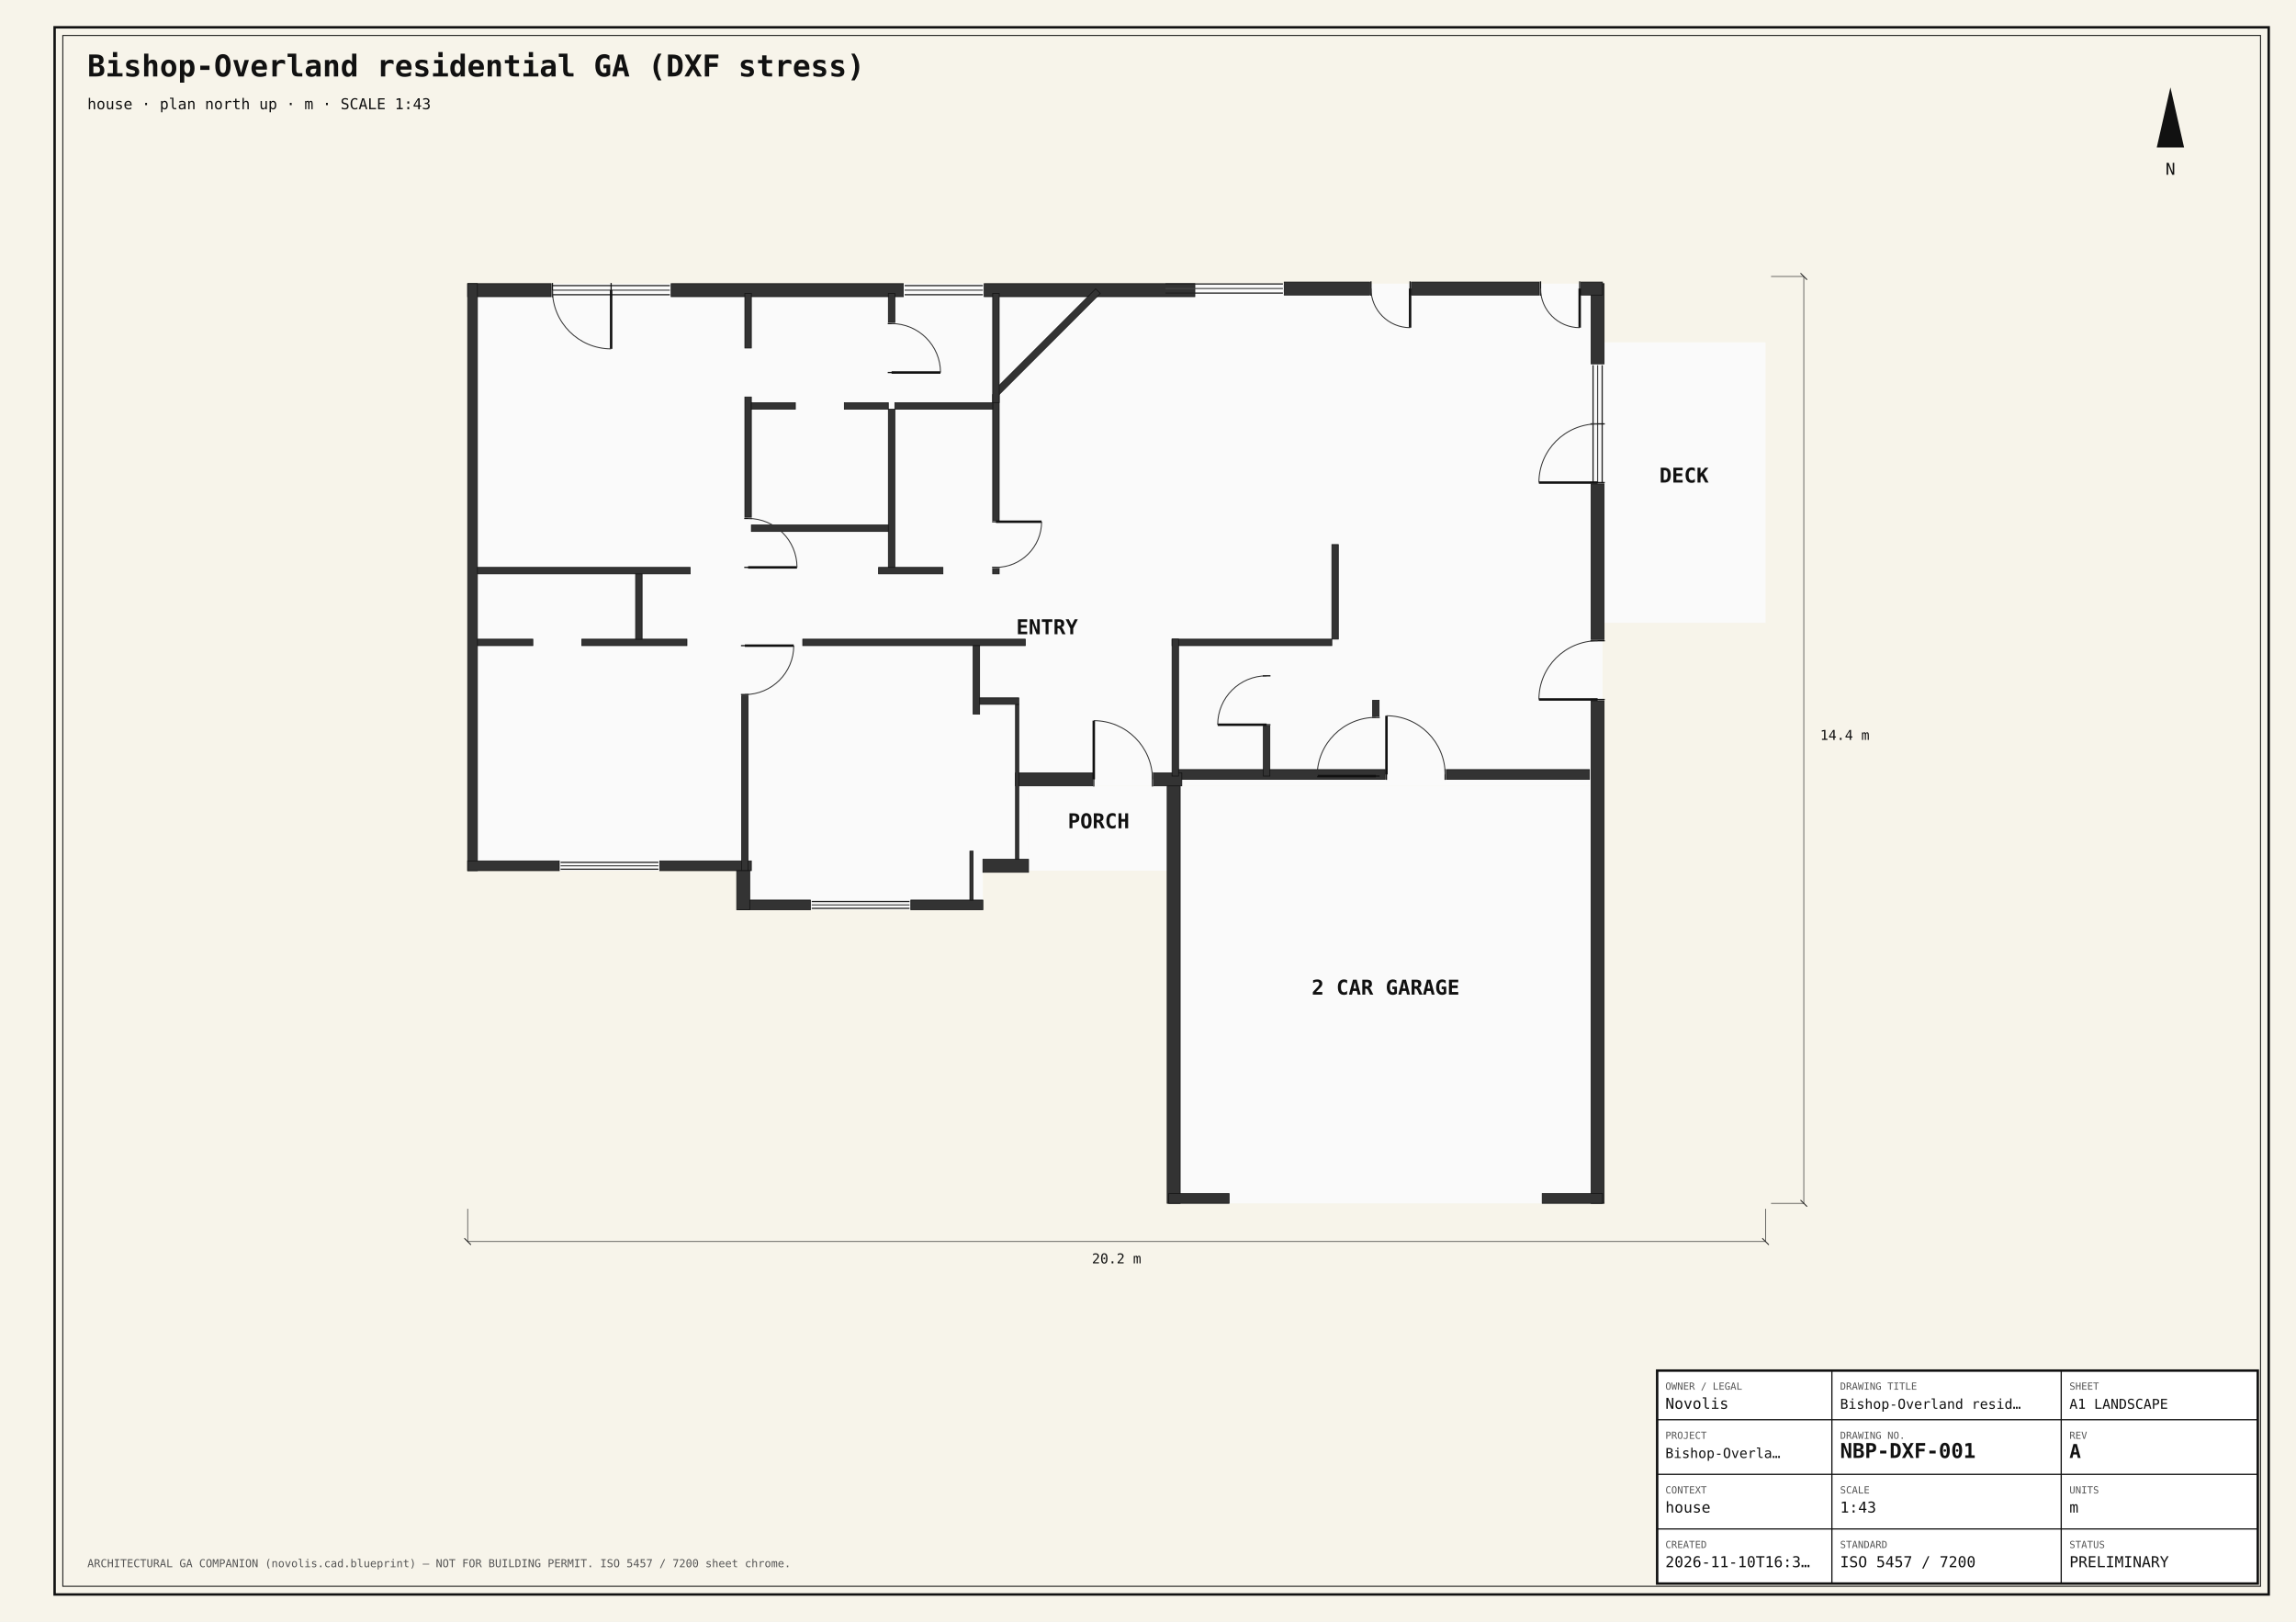
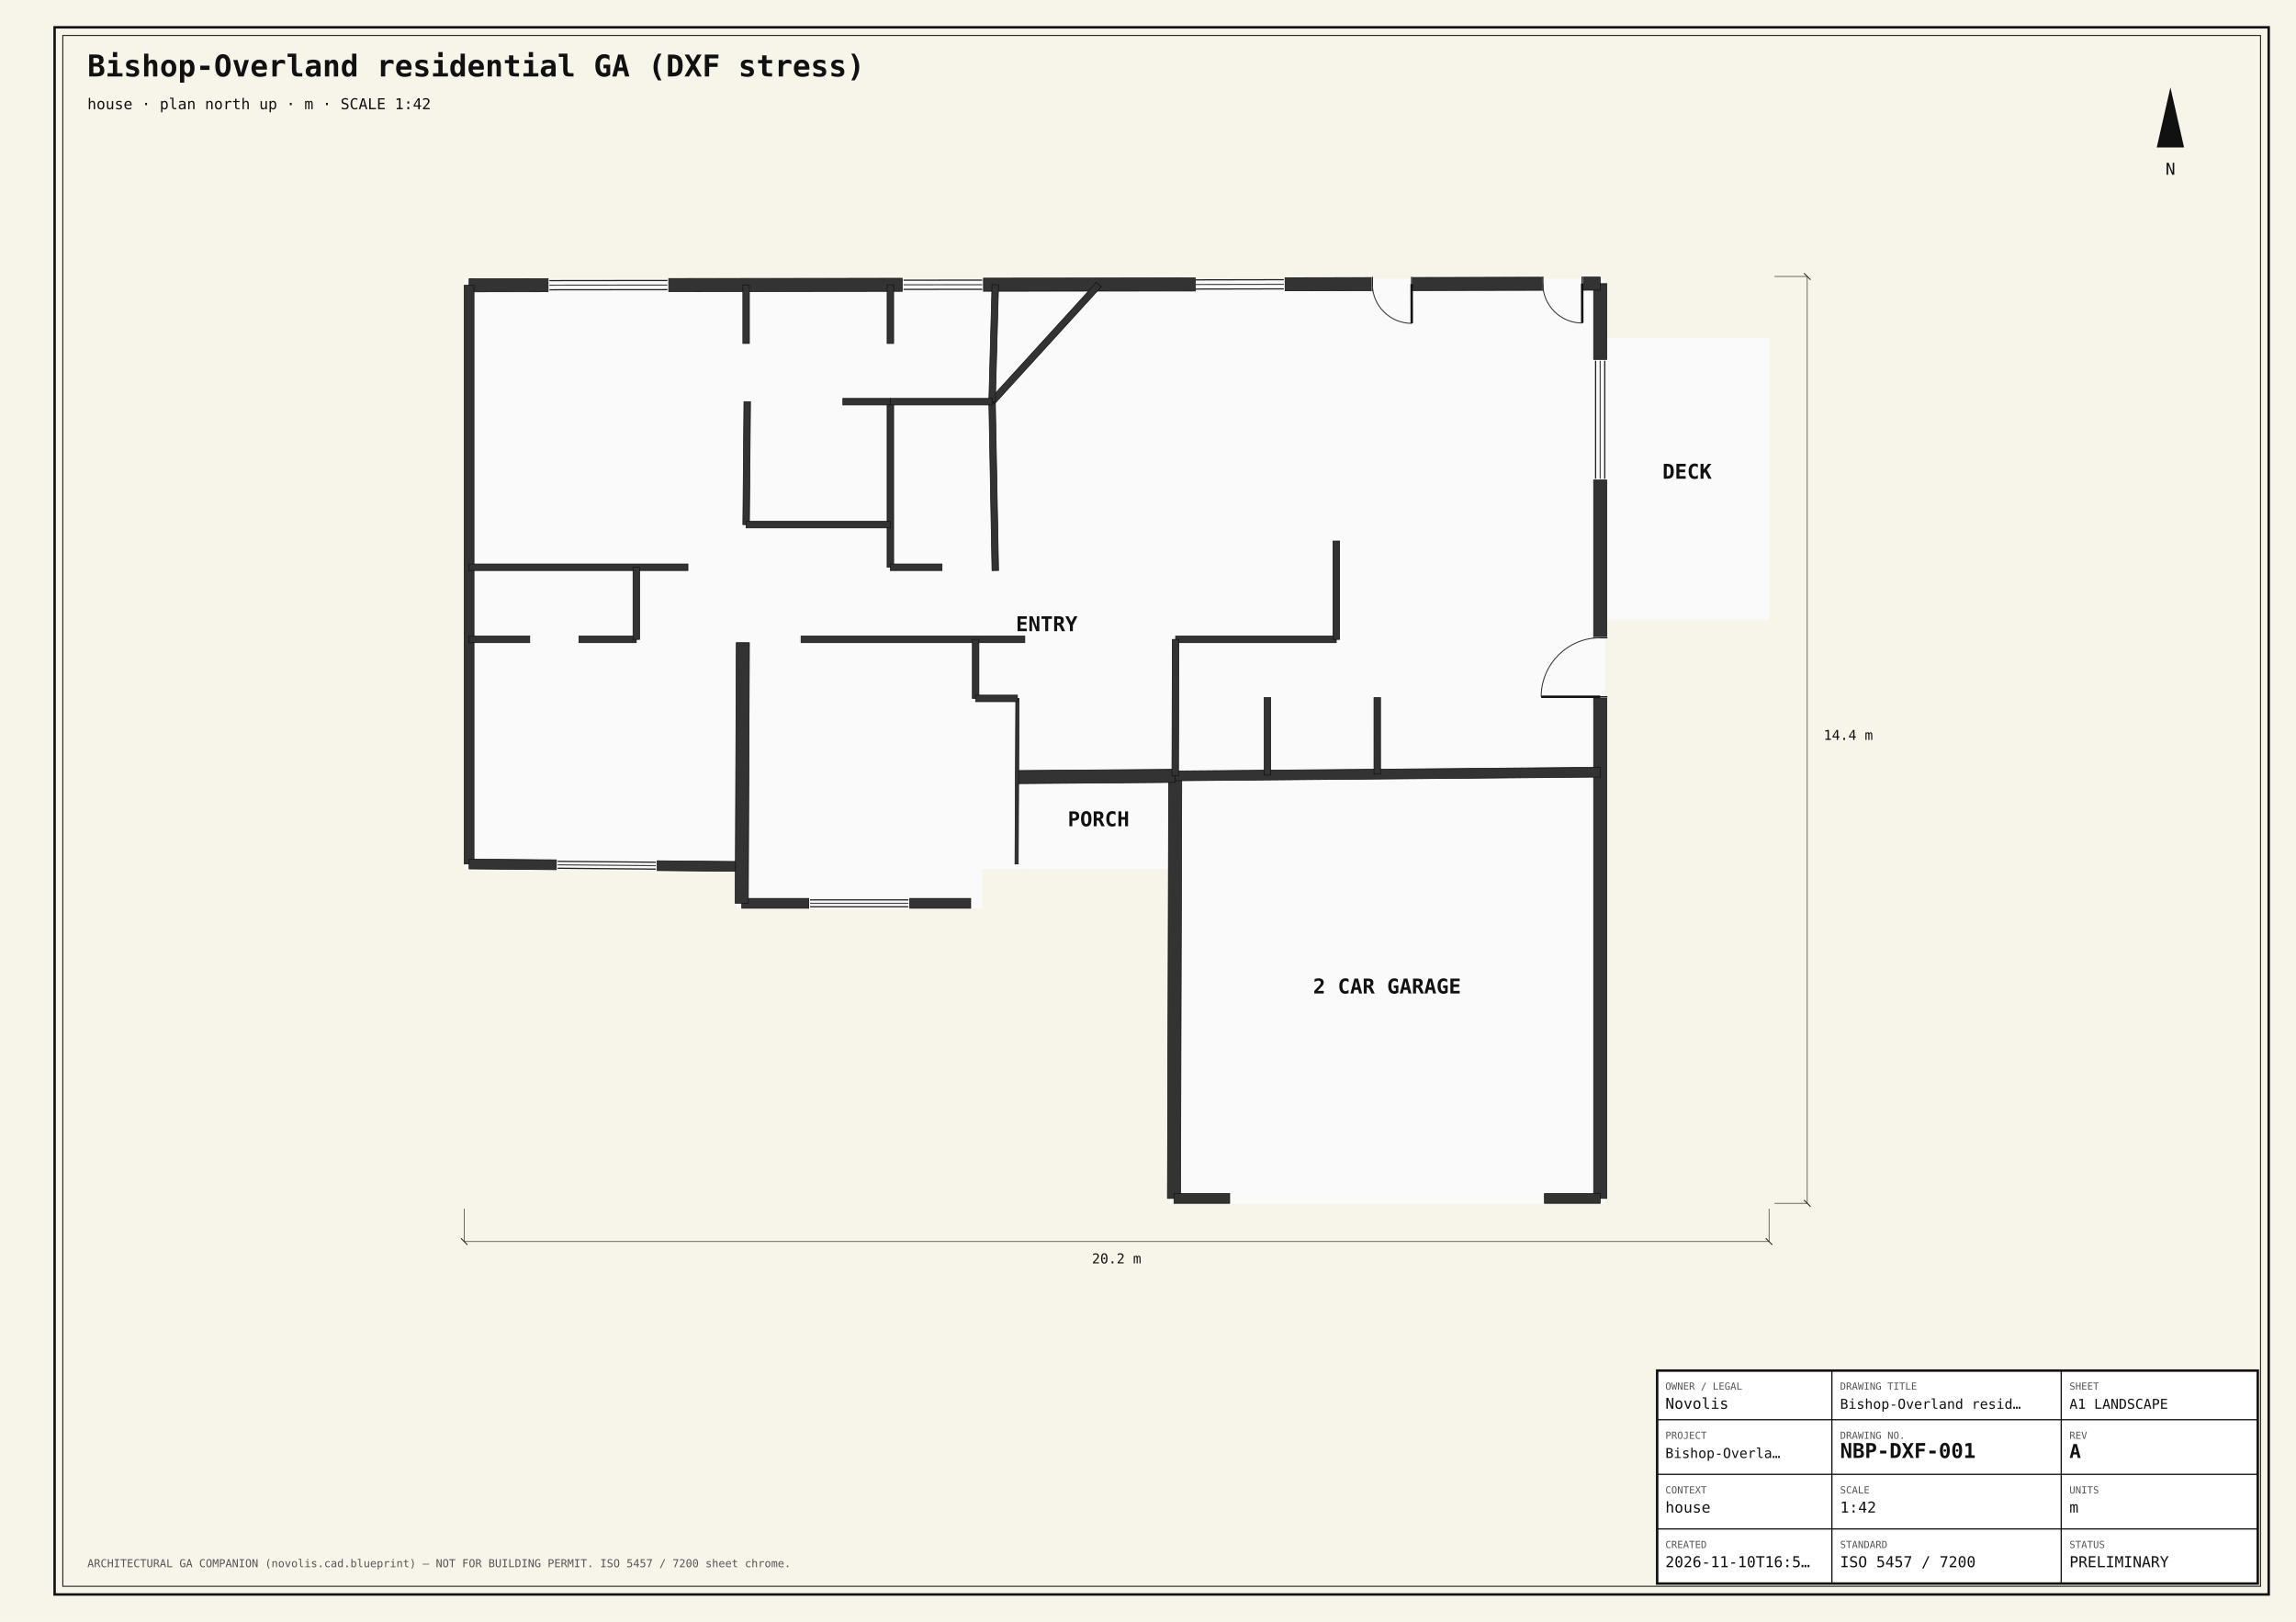
<svg xmlns="http://www.w3.org/2000/svg" id="nbp-sheet" width="841" height="594" viewBox="0 0 841 594" role="img" aria-label="Bishop-Overland residential GA (DXF stress)" data-nbp-format="novolis.cad.blueprint">
  <g data-nbp-layer="chrome.frame" data-nbp-path="chrome/frame" data-nbp-kind="chrome" data-nbp-plot="true">
    <rect x="0" y="0" width="841" height="594" fill="#f7f4ea" stroke="none" />
    <rect x="20" y="10" width="811" height="574" fill="none" stroke="#111" stroke-width="0.9" />
    <rect x="23" y="13" width="805" height="568" fill="none" stroke="#111" stroke-width="0.35" />
    <text x="32" y="28" fill="#111" font-family="IBM Plex Mono,Consolas,monospace" font-size="11" style="font-weight:600">Bishop-Overland residential GA (DXF stress)</text>
-     <text x="32" y="40" fill="#111" font-family="IBM Plex Mono,Consolas,monospace" font-size="5.5">house · plan north up · m · SCALE 1:43</text>
+     <text x="32" y="40" fill="#111" font-family="IBM Plex Mono,Consolas,monospace" font-size="5.5">house · plan north up · m · SCALE 1:42</text>
    <g transform="translate(795 46)">
      <polygon points="0,-14 5,8 -5,8" fill="#111" stroke="none" />
      <text x="0" y="18" fill="#111" font-family="IBM Plex Mono,Consolas,monospace" font-size="6" text-anchor="middle">N</text>
    </g>
    <text x="32" y="574" fill="#555" font-family="IBM Plex Mono,Consolas,monospace" font-size="4">ARCHITECTURAL GA COMPANION (novolis.cad.blueprint) — NOT FOR BUILDING PERMIT. ISO 5457 / 7200 sheet chrome.</text>
    <g class="titleblock" data-nbp-iso="7200">
      <rect x="607" y="502" width="220" height="78" fill="#fff" stroke="#111" stroke-width="0.9" />
      <line x1="671" y1="502" x2="671" y2="580" stroke="#111" stroke-width="0.45" />
      <line x1="755" y1="502" x2="755" y2="580" stroke="#111" stroke-width="0.45" />
      <line x1="607" y1="520" x2="827" y2="520" stroke="#111" stroke-width="0.45" />
      <line x1="607" y1="540" x2="827" y2="540" stroke="#111" stroke-width="0.45" />
      <line x1="607" y1="560" x2="827" y2="560" stroke="#111" stroke-width="0.45" />
      <text x="610" y="509" fill="#555" font-family="IBM Plex Mono,Consolas,monospace" font-size="3.6">OWNER / LEGAL</text>
      <text x="610" y="516" fill="#111" font-family="IBM Plex Mono,Consolas,monospace" font-size="5.5">Novolis</text>
      <text x="674" y="509" fill="#555" font-family="IBM Plex Mono,Consolas,monospace" font-size="3.6">DRAWING TITLE</text>
      <text x="674" y="516" fill="#111" font-family="IBM Plex Mono,Consolas,monospace" font-size="5">Bishop-Overland resid…</text>
      <text x="758" y="509" fill="#555" font-family="IBM Plex Mono,Consolas,monospace" font-size="3.6">SHEET</text>
      <text x="758" y="516" fill="#111" font-family="IBM Plex Mono,Consolas,monospace" font-size="5">A1 LANDSCAPE</text>
      <text x="610" y="527" fill="#555" font-family="IBM Plex Mono,Consolas,monospace" font-size="3.6">PROJECT</text>
      <text x="610" y="534" fill="#111" font-family="IBM Plex Mono,Consolas,monospace" font-size="5">Bishop-Overla…</text>
      <text x="674" y="527" fill="#555" font-family="IBM Plex Mono,Consolas,monospace" font-size="3.6">DRAWING NO.</text>
      <text x="674" y="534" fill="#111" font-family="IBM Plex Mono,Consolas,monospace" font-size="7.5" style="font-weight:600">NBP-DXF-001</text>
      <text x="758" y="527" fill="#555" font-family="IBM Plex Mono,Consolas,monospace" font-size="3.6">REV</text>
      <text x="758" y="534" fill="#111" font-family="IBM Plex Mono,Consolas,monospace" font-size="7" style="font-weight:600">A</text>
      <text x="610" y="547" fill="#555" font-family="IBM Plex Mono,Consolas,monospace" font-size="3.6">CONTEXT</text>
      <text x="610" y="554" fill="#111" font-family="IBM Plex Mono,Consolas,monospace" font-size="5.5">house</text>
      <text x="674" y="547" fill="#555" font-family="IBM Plex Mono,Consolas,monospace" font-size="3.6">SCALE</text>
-       <text x="674" y="554" fill="#111" font-family="IBM Plex Mono,Consolas,monospace" font-size="5.5">1:43</text>
+       <text x="674" y="554" fill="#111" font-family="IBM Plex Mono,Consolas,monospace" font-size="5.5">1:42</text>
      <text x="758" y="547" fill="#555" font-family="IBM Plex Mono,Consolas,monospace" font-size="3.6">UNITS</text>
      <text x="758" y="554" fill="#111" font-family="IBM Plex Mono,Consolas,monospace" font-size="5.5">m</text>
      <text x="610" y="567" fill="#555" font-family="IBM Plex Mono,Consolas,monospace" font-size="3.6">CREATED</text>
-       <text x="610" y="574" fill="#111" font-family="IBM Plex Mono,Consolas,monospace" font-size="5.5">2026-11-10T16:3…</text>
+       <text x="610" y="574" fill="#111" font-family="IBM Plex Mono,Consolas,monospace" font-size="5.5">2026-11-10T16:5…</text>
      <text x="674" y="567" fill="#555" font-family="IBM Plex Mono,Consolas,monospace" font-size="3.6">STANDARD</text>
      <text x="674" y="574" fill="#111" font-family="IBM Plex Mono,Consolas,monospace" font-size="5.5">ISO 5457 / 7200</text>
      <text x="758" y="567" fill="#555" font-family="IBM Plex Mono,Consolas,monospace" font-size="3.6">STATUS</text>
      <text x="758" y="574" fill="#111" font-family="IBM Plex Mono,Consolas,monospace" font-size="5.5">PRELIMINARY</text>
    </g>
  </g>
  <g data-nbp-view="level-0" data-nbp-view-kind="plan">
    <g data-nbp-layer="exterior.shell" data-nbp-path="exterior/shell" data-nbp-kind="outline" data-nbp-plot="true" />
    <g data-nbp-layer="interior.spaces" data-nbp-path="interior/spaces" data-nbp-kind="space" data-nbp-plot="true">
-       <path d="M 586.982 287.843 L 586.982 103.888 L 442.446 103.888 L 442.446 103.888 L 411.389 103.888 L 411.389 103.888 L 171.292 103.888 L 171.292 318.9 L 270.437 318.9 L 270.437 333.234 L 360.025 333.234 L 360.025 318.9 L 376.748 318.9 L 376.748 287.843 L 428.112 287.843 L 469.776 287.843 Z" fill="#fafafa" stroke="none" />
-       <text x="383.533" y="232.298" fill="#111" font-family="IBM Plex Mono,Consolas,monospace" font-size="7.5" text-anchor="middle" style="font-weight:600">ENTRY</text>
-       <path d="M 428.112 287.843 L 376.748 287.843 L 376.748 318.9 L 428.112 318.9 Z" fill="#fafafa" stroke="none" />
-       <text x="402.43" y="303.371" fill="#111" font-family="IBM Plex Mono,Consolas,monospace" font-size="7.5" text-anchor="middle" style="font-weight:600">PORCH</text>
-       <path d="M 586.982 287.843 L 428.112 287.843 L 428.112 440.74 L 586.982 440.74 Z" fill="#fafafa" stroke="none" />
-       <text x="507.547" y="364.291" fill="#111" font-family="IBM Plex Mono,Consolas,monospace" font-size="7.5" text-anchor="middle" style="font-weight:600">2 CAR GARAGE</text>
-       <path d="M 646.708 125.389 L 586.982 125.389 L 586.982 228.117 L 646.708 228.117 Z" fill="#fafafa" stroke="none" />
-       <text x="616.845" y="176.753" fill="#111" font-family="IBM Plex Mono,Consolas,monospace" font-size="7.5" text-anchor="middle" style="font-weight:600">DECK</text>
+       <path d="M 587.934 287.025 L 587.934 102.087 L 442.625 102.087 L 442.625 102.087 L 411.402 102.087 L 411.402 102.087 L 170.022 102.087 L 170.022 318.249 L 269.696 318.249 L 269.696 332.659 L 359.763 332.659 L 359.763 318.249 L 376.576 318.249 L 376.576 287.025 L 428.214 287.025 L 470.101 287.025 Z" fill="#fafafa" stroke="none" />
+       <text x="383.397" y="231.184" fill="#111" font-family="IBM Plex Mono,Consolas,monospace" font-size="7.5" text-anchor="middle" style="font-weight:600">ENTRY</text>
+       <path d="M 428.214 287.025 L 376.576 287.025 L 376.576 318.249 L 428.214 318.249 Z" fill="#fafafa" stroke="none" />
+       <text x="402.395" y="302.637" fill="#111" font-family="IBM Plex Mono,Consolas,monospace" font-size="7.5" text-anchor="middle" style="font-weight:600">PORCH</text>
+       <path d="M 587.934 287.025 L 428.214 287.025 L 428.214 440.74 L 587.934 440.74 Z" fill="#fafafa" stroke="none" />
+       <text x="508.074" y="363.883" fill="#111" font-family="IBM Plex Mono,Consolas,monospace" font-size="7.5" text-anchor="middle" style="font-weight:600">2 CAR GARAGE</text>
+       <path d="M 647.978 123.703 L 587.934 123.703 L 587.934 226.98 L 647.978 226.98 Z" fill="#fafafa" stroke="none" />
+       <text x="617.956" y="175.342" fill="#111" font-family="IBM Plex Mono,Consolas,monospace" font-size="7.5" text-anchor="middle" style="font-weight:600">DECK</text>
    </g>
    <g data-nbp-layer="structure.walls" data-nbp-path="structure/walls" data-nbp-kind="structure" data-nbp-plot="true">
-       <path d="M 437.668 108.666 L 360.495 108.666 L 360.495 103.888 L 437.668 103.888 Z" fill="#333" stroke="#111" stroke-width="0.25" />
-       <path d="M 330.886 108.666 L 245.822 108.666 L 245.822 103.888 L 330.886 103.888 Z" fill="#333" stroke="#111" stroke-width="0.25" />
-       <path d="M 201.879 108.666 L 171.292 108.666 L 171.292 103.888 L 201.879 103.888 Z" fill="#333" stroke="#111" stroke-width="0.25" />
-       <path d="M 171.292 318.9 L 171.292 103.888 L 174.876 103.888 L 174.876 318.9 Z" fill="#333" stroke="#111" stroke-width="0.25" />
-       <path d="M 582.801 440.74 L 582.801 256.658 L 587.579 256.658 L 587.579 440.74 Z" fill="#333" stroke="#111" stroke-width="0.25" />
-       <path d="M 582.801 234.217 L 582.801 177.223 L 587.579 177.223 L 587.579 234.217 Z" fill="#333" stroke="#111" stroke-width="0.25" />
-       <path d="M 582.801 133.28 L 582.801 103.888 L 587.579 103.888 L 587.579 133.28 Z" fill="#333" stroke="#111" stroke-width="0.25" />
-       <path d="M 427.515 440.74 L 427.515 287.843 L 432.293 287.843 L 432.293 440.74 Z" fill="#333" stroke="#111" stroke-width="0.25" />
-       <path d="M 431.696 281.87 L 507.376 281.87 L 507.376 285.454 L 431.696 285.454 Z" fill="#333" stroke="#111" stroke-width="0.25" />
-       <path d="M 529.817 281.87 L 582.204 281.87 L 582.204 285.454 L 529.817 285.454 Z" fill="#333" stroke="#111" stroke-width="0.25" />
-       <path d="M 586.982 108.069 L 579.091 108.069 L 579.091 103.291 L 586.982 103.291 Z" fill="#333" stroke="#111" stroke-width="0.25" />
-       <path d="M 563.816 108.069 L 516.976 108.069 L 516.976 103.291 L 563.816 103.291 Z" fill="#333" stroke="#111" stroke-width="0.25" />
-       <path d="M 501.702 108.069 L 470.39 108.069 L 470.39 103.291 L 501.702 103.291 Z" fill="#333" stroke="#111" stroke-width="0.25" />
-       <path d="M 171.292 315.316 L 204.866 315.316 L 204.866 318.9 L 171.292 318.9 Z" fill="#333" stroke="#111" stroke-width="0.25" />
-       <path d="M 241.642 315.316 L 275.215 315.316 L 275.215 318.9 L 241.642 318.9 Z" fill="#333" stroke="#111" stroke-width="0.25" />
-       <path d="M 270.437 329.65 L 296.843 329.65 L 296.843 333.234 L 270.437 333.234 Z" fill="#333" stroke="#111" stroke-width="0.25" />
-       <path d="M 333.619 329.65 L 360.025 329.65 L 360.025 333.234 L 333.619 333.234 Z" fill="#333" stroke="#111" stroke-width="0.25" />
-       <path d="M 274.02 254.867 L 274.02 318.9 L 271.631 318.9 L 271.631 254.867 Z" fill="#333" stroke="#111" stroke-width="0.25" />
-       <path d="M 294.028 234.09 L 375.554 234.09 L 375.554 236.479 L 294.028 236.479 Z" fill="#333" stroke="#111" stroke-width="0.25" />
-       <path d="M 174.876 207.81 L 252.818 207.81 L 252.818 210.199 L 174.876 210.199 Z" fill="#333" stroke="#111" stroke-width="0.25" />
-       <path d="M 365.998 144.501 L 365.998 190.617 L 363.609 190.617 L 363.609 144.501 Z" fill="#333" stroke="#111" stroke-width="0.25" />
-       <path d="M 365.998 208.281 L 365.998 210.199 L 363.609 210.199 L 363.609 208.281 Z" fill="#333" stroke="#111" stroke-width="0.25" />
-       <path d="M 272.826 189.422 L 272.826 145.397 L 275.215 145.397 L 275.215 189.422 Z" fill="#333" stroke="#111" stroke-width="0.25" />
-       <path d="M 371.97 283.065 L 400.168 283.065 L 400.168 287.843 L 371.97 287.843 Z" fill="#333" stroke="#111" stroke-width="0.25" />
-       <path d="M 422.61 283.065 L 432.89 283.065 L 432.89 287.843 L 422.61 287.843 Z" fill="#333" stroke="#111" stroke-width="0.25" />
-       <path d="M 429.307 234.09 L 487.838 234.09 L 487.838 236.479 L 429.307 236.479 Z" fill="#333" stroke="#111" stroke-width="0.25" />
-       <path d="M 327.773 149.877 L 327.773 207.81 L 325.384 207.81 L 325.384 149.877 Z" fill="#333" stroke="#111" stroke-width="0.25" />
-       <path d="M 371.97 315.316 L 371.97 257.98 L 373.165 257.98 L 373.165 315.316 Z" fill="#333" stroke="#111" stroke-width="0.25" />
-       <path d="M 403.027 107.471 L 365.998 144.501 L 364.308 142.812 L 401.338 105.782 Z" fill="#333" stroke="#111" stroke-width="0.25" />
-       <path d="M 325.384 194.671 L 275.215 194.671 L 275.215 192.282 L 325.384 192.282 Z" fill="#333" stroke="#111" stroke-width="0.25" />
-       <path d="M 429.307 284.259 L 429.307 234.09 L 431.696 234.09 L 431.696 284.259 Z" fill="#333" stroke="#111" stroke-width="0.25" />
-       <path d="M 363.609 147.488 L 363.609 107.471 L 365.998 107.471 L 365.998 147.488 Z" fill="#333" stroke="#111" stroke-width="0.25" />
-       <path d="M 251.623 236.479 L 213.1 236.479 L 213.1 234.09 L 251.623 234.09 Z" fill="#333" stroke="#111" stroke-width="0.25" />
-       <path d="M 363.609 149.877 L 327.773 149.877 L 327.773 147.488 L 363.609 147.488 Z" fill="#333" stroke="#111" stroke-width="0.25" />
-       <path d="M 487.838 234.09 L 487.838 199.449 L 490.227 199.449 L 490.227 234.09 Z" fill="#333" stroke="#111" stroke-width="0.25" />
-       <path d="M 502.769 262.288 L 502.769 256.487 L 505.158 256.487 L 505.158 262.288 Z" fill="#333" stroke="#111" stroke-width="0.25" />
-       <path d="M 462.753 284.259 L 462.753 265.916 L 465.142 265.916 L 465.142 284.259 Z" fill="#333" stroke="#111" stroke-width="0.25" />
-       <path d="M 356.442 261.563 L 356.442 236.479 L 358.831 236.479 L 358.831 261.563 Z" fill="#333" stroke="#111" stroke-width="0.25" />
-       <path d="M 232.81 234.09 L 232.81 210.199 L 235.199 210.199 L 235.199 234.09 Z" fill="#333" stroke="#111" stroke-width="0.25" />
-       <path d="M 345.392 210.199 L 321.801 210.199 L 321.801 207.81 L 345.392 207.81 Z" fill="#333" stroke="#111" stroke-width="0.25" />
-       <path d="M 586.982 440.74 L 564.884 440.74 L 564.884 437.156 L 586.982 437.156 Z" fill="#333" stroke="#111" stroke-width="0.25" />
-       <path d="M 450.211 440.74 L 428.112 440.74 L 428.112 437.156 L 450.211 437.156 Z" fill="#333" stroke="#111" stroke-width="0.25" />
-       <path d="M 174.876 234.09 L 195.183 234.09 L 195.183 236.479 L 174.876 236.479 Z" fill="#333" stroke="#111" stroke-width="0.25" />
-       <path d="M 272.826 127.48 L 272.826 107.471 L 275.215 107.471 L 275.215 127.48 Z" fill="#333" stroke="#111" stroke-width="0.25" />
-       <path d="M 325.384 118.05 L 325.384 107.471 L 327.773 107.471 L 327.773 118.05 Z" fill="#333" stroke="#111" stroke-width="0.25" />
-       <path d="M 355.247 329.65 L 355.247 311.733 L 356.442 311.733 L 356.442 329.65 Z" fill="#333" stroke="#111" stroke-width="0.25" />
-       <path d="M 376.748 319.497 L 360.025 319.497 L 360.025 314.719 L 376.748 314.719 Z" fill="#333" stroke="#111" stroke-width="0.25" />
-       <path d="M 291.341 149.877 L 275.215 149.877 L 275.215 147.488 L 291.341 147.488 Z" fill="#333" stroke="#111" stroke-width="0.25" />
-       <path d="M 325.384 149.877 L 309.258 149.877 L 309.258 147.488 L 325.384 147.488 Z" fill="#333" stroke="#111" stroke-width="0.25" />
-       <path d="M 269.839 333.234 L 269.839 318.9 L 274.618 318.9 L 274.618 333.234 Z" fill="#333" stroke="#111" stroke-width="0.25" />
-       <path d="M 358.831 255.591 L 373.165 255.591 L 373.165 257.98 L 358.831 257.98 Z" fill="#333" stroke="#111" stroke-width="0.25" />
+       <path d="M 437.824 106.591 L 360.241 106.678 L 360.236 101.875 L 437.819 101.787 Z" fill="#333" stroke="#111" stroke-width="0.25" />
+       <path d="M 330.474 106.712 L 244.951 106.808 L 244.946 102.005 L 330.469 101.908 Z" fill="#333" stroke="#111" stroke-width="0.25" />
+       <path d="M 200.778 106.858 L 171.826 106.891 L 171.82 102.087 L 200.772 102.055 Z" fill="#333" stroke="#111" stroke-width="0.25" />
+       <path d="M 170.022 316.447 L 170.022 104.489 L 173.624 104.489 L 173.624 316.447 Z" fill="#333" stroke="#111" stroke-width="0.25" />
+       <path d="M 583.73 438.939 L 583.73 255.674 L 588.534 255.674 L 588.534 438.939 Z" fill="#333" stroke="#111" stroke-width="0.25" />
+       <path d="M 583.73 233.113 L 583.73 175.815 L 588.534 175.815 L 588.534 233.113 Z" fill="#333" stroke="#111" stroke-width="0.25" />
+       <path d="M 583.73 131.637 L 583.73 103.889 L 588.534 103.889 L 588.534 131.637 Z" fill="#333" stroke="#111" stroke-width="0.25" />
+       <path d="M 427.614 438.932 L 428.064 284.166 L 432.868 284.18 L 432.417 438.946 Z" fill="#333" stroke="#111" stroke-width="0.25" />
+       <path d="M 430.45 282.372 L 586.117 281.021 L 586.148 284.623 L 430.482 285.974 Z" fill="#333" stroke="#111" stroke-width="0.25" />
+       <path d="M 586.137 106.29 L 580.009 106.303 L 579.999 101.499 L 586.127 101.487 Z" fill="#333" stroke="#111" stroke-width="0.25" />
+       <path d="M 564.652 106.334 L 517.555 106.429 L 517.545 101.626 L 564.643 101.53 Z" fill="#333" stroke="#111" stroke-width="0.25" />
+       <path d="M 502.206 106.46 L 470.72 106.524 L 470.71 101.72 L 502.196 101.657 Z" fill="#333" stroke="#111" stroke-width="0.25" />
+       <path d="M 171.839 314.646 L 203.804 314.935 L 203.772 318.537 L 171.807 318.249 Z" fill="#333" stroke="#111" stroke-width="0.25" />
+       <path d="M 240.741 315.269 L 271.514 315.547 L 271.481 319.149 L 240.709 318.871 Z" fill="#333" stroke="#111" stroke-width="0.25" />
+       <path d="M 271.698 329.057 L 296.243 329.057 L 296.243 332.659 L 271.698 332.659 Z" fill="#333" stroke="#111" stroke-width="0.25" />
+       <path d="M 333.216 329.057 L 355.56 329.057 L 355.56 332.659 L 333.216 332.659 Z" fill="#333" stroke="#111" stroke-width="0.25" />
+       <path d="M 274.5 235.397 L 274.099 330.868 L 269.296 330.848 L 269.696 235.377 Z" fill="#333" stroke="#111" stroke-width="0.25" />
+       <path d="M 293.414 232.985 L 375.375 232.985 L 375.375 235.387 L 293.414 235.387 Z" fill="#333" stroke="#111" stroke-width="0.25" />
+       <path d="M 171.823 206.565 L 251.983 206.565 L 251.983 208.967 L 171.823 208.967 Z" fill="#333" stroke="#111" stroke-width="0.25" />
+       <path d="M 364.592 147.098 L 365.768 208.944 L 363.366 208.99 L 362.191 147.144 Z" fill="#333" stroke="#111" stroke-width="0.25" />
+       <path d="M 272.098 192.144 L 272.498 147.11 L 274.9 147.132 L 274.5 192.165 Z" fill="#333" stroke="#111" stroke-width="0.25" />
+       <path d="M 372.512 282.223 L 430.447 281.771 L 430.485 286.575 L 372.549 287.026 Z" fill="#333" stroke="#111" stroke-width="0.25" />
+       <path d="M 430.616 232.985 L 489.46 232.985 L 489.46 235.387 L 430.616 235.387 Z" fill="#333" stroke="#111" stroke-width="0.25" />
+       <path d="M 327.339 147.121 L 327.339 207.766 L 324.937 207.766 L 324.937 147.121 Z" fill="#333" stroke="#111" stroke-width="0.25" />
+       <path d="M 371.772 316.444 L 372.072 255.799 L 373.273 255.805 L 372.973 316.45 Z" fill="#333" stroke="#111" stroke-width="0.25" />
+       <path d="M 403.385 105.038 L 364.279 147.93 L 362.504 146.312 L 401.61 103.42 Z" fill="#333" stroke="#111" stroke-width="0.25" />
+       <path d="M 326.138 193.355 L 273.299 193.355 L 273.299 190.954 L 326.138 190.954 Z" fill="#333" stroke="#111" stroke-width="0.25" />
+       <path d="M 429.265 284.17 L 429.415 234.182 L 431.817 234.189 L 431.667 284.177 Z" fill="#333" stroke="#111" stroke-width="0.25" />
+       <path d="M 362.191 147.088 L 363.366 104.239 L 365.767 104.304 L 364.592 147.154 Z" fill="#333" stroke="#111" stroke-width="0.25" />
+       <path d="M 233.069 235.387 L 212.053 235.387 L 212.053 232.985 L 233.069 232.985 Z" fill="#333" stroke="#111" stroke-width="0.25" />
+       <path d="M 363.392 148.322 L 326.138 148.322 L 326.138 145.92 L 363.392 145.92 Z" fill="#333" stroke="#111" stroke-width="0.25" />
+       <path d="M 488.259 234.186 L 488.259 198.159 L 490.661 198.159 L 490.661 234.186 Z" fill="#333" stroke="#111" stroke-width="0.25" />
+       <path d="M 503.277 283.531 L 503.27 255.502 L 505.672 255.501 L 505.678 283.531 Z" fill="#333" stroke="#111" stroke-width="0.25" />
+       <path d="M 463.05 283.88 L 463.04 255.502 L 465.442 255.501 L 465.451 283.88 Z" fill="#333" stroke="#111" stroke-width="0.25" />
+       <path d="M 356.161 255.802 L 356.161 234.186 L 358.562 234.186 L 358.562 255.802 Z" fill="#333" stroke="#111" stroke-width="0.25" />
+       <path d="M 231.868 234.186 L 231.868 207.766 L 234.27 207.766 L 234.27 234.186 Z" fill="#333" stroke="#111" stroke-width="0.25" />
+       <path d="M 345.052 208.967 L 326.138 208.967 L 326.138 206.565 L 345.052 206.565 Z" fill="#333" stroke="#111" stroke-width="0.25" />
+       <path d="M 586.132 440.74 L 565.717 440.74 L 565.717 437.137 L 586.132 437.137 Z" fill="#333" stroke="#111" stroke-width="0.25" />
+       <path d="M 450.431 440.74 L 430.016 440.74 L 430.016 437.137 L 450.431 437.137 Z" fill="#333" stroke="#111" stroke-width="0.25" />
+       <path d="M 171.823 232.985 L 194.04 232.985 L 194.04 235.387 L 171.823 235.387 Z" fill="#333" stroke="#111" stroke-width="0.25" />
+       <path d="M 272.098 125.805 L 272.098 104.375 L 274.499 104.375 L 274.5 125.805 Z" fill="#333" stroke="#111" stroke-width="0.25" />
+       <path d="M 324.937 125.805 L 324.937 104.315 L 327.339 104.315 L 327.339 125.805 Z" fill="#333" stroke="#111" stroke-width="0.25" />
+       <path d="M 326.138 148.322 L 308.725 148.322 L 308.725 145.92 L 326.138 145.92 Z" fill="#333" stroke="#111" stroke-width="0.25" />
+       <path d="M 357.361 254.601 L 372.673 254.601 L 372.673 257.003 L 357.361 257.003 Z" fill="#333" stroke="#111" stroke-width="0.25" />
    </g>
    <g data-nbp-layer="openings.all" data-nbp-path="openings/all" data-nbp-kind="opening" data-nbp-plot="true">
-       <line x1="583.518" y1="176.753" x2="583.518" y2="133.751" stroke="#222" stroke-width="0.45" />
-       <line x1="586.863" y1="176.753" x2="586.863" y2="133.751" stroke="#222" stroke-width="0.45" />
-       <line x1="585.19" y1="176.753" x2="585.19" y2="133.751" stroke="#444" stroke-width="0.4" />
-       <line x1="245.352" y1="107.949" x2="202.35" y2="107.949" stroke="#222" stroke-width="0.45" />
-       <line x1="245.352" y1="104.605" x2="202.35" y2="104.605" stroke="#222" stroke-width="0.45" />
-       <line x1="245.352" y1="106.277" x2="202.35" y2="106.277" stroke="#444" stroke-width="0.4" />
-       <line x1="469.92" y1="107.352" x2="426.918" y2="107.352" stroke="#222" stroke-width="0.45" />
-       <line x1="469.92" y1="104.007" x2="426.918" y2="104.007" stroke="#222" stroke-width="0.45" />
-       <line x1="469.92" y1="105.68" x2="426.918" y2="105.68" stroke="#444" stroke-width="0.4" />
-       <line x1="297.313" y1="330.188" x2="333.149" y2="330.188" stroke="#222" stroke-width="0.45" />
-       <line x1="297.313" y1="332.696" x2="333.149" y2="332.696" stroke="#222" stroke-width="0.45" />
-       <line x1="297.313" y1="331.442" x2="333.149" y2="331.442" stroke="#444" stroke-width="0.4" />
-       <line x1="205.336" y1="315.854" x2="241.171" y2="315.854" stroke="#222" stroke-width="0.45" />
-       <line x1="205.336" y1="318.362" x2="241.171" y2="318.362" stroke="#222" stroke-width="0.45" />
-       <line x1="205.336" y1="317.108" x2="241.171" y2="317.108" stroke="#444" stroke-width="0.4" />
-       <line x1="360.025" y1="107.949" x2="331.357" y2="107.949" stroke="#222" stroke-width="0.45" />
-       <line x1="360.025" y1="104.605" x2="331.357" y2="104.605" stroke="#222" stroke-width="0.45" />
-       <line x1="360.025" y1="106.277" x2="331.357" y2="106.277" stroke="#444" stroke-width="0.4" />
-       <line x1="582.562" y1="256.188" x2="587.818" y2="256.188" stroke="#111" stroke-width="0.45" fill="none" />
-       <line x1="582.562" y1="234.687" x2="587.818" y2="234.687" stroke="#111" stroke-width="0.45" fill="none" />
-       <line x1="585.19" y1="256.188" x2="563.689" y2="256.188" stroke="#111" stroke-width="0.9" fill="none" />
-       <path d="M 563.689 256.188 A 21.501 21.501 0 0 1 585.19 234.687" fill="none" stroke="#333" stroke-width="0.35" />
-       <line x1="502.553" y1="284.259" x2="505.374" y2="284.259" stroke="#111" stroke-width="0.45" fill="none" />
-       <line x1="502.553" y1="262.758" x2="505.374" y2="262.758" stroke="#111" stroke-width="0.45" fill="none" />
-       <line x1="503.964" y1="284.259" x2="482.462" y2="284.259" stroke="#111" stroke-width="0.9" fill="none" />
-       <path d="M 482.462 284.259 A 21.501 21.501 0 0 1 503.964 262.758" fill="none" stroke="#333" stroke-width="0.35" />
-       <line x1="582.562" y1="176.753" x2="587.818" y2="176.753" stroke="#111" stroke-width="0.45" fill="none" />
-       <line x1="582.562" y1="155.252" x2="587.818" y2="155.252" stroke="#111" stroke-width="0.45" fill="none" />
-       <line x1="585.19" y1="176.753" x2="563.689" y2="176.753" stroke="#111" stroke-width="0.9" fill="none" />
-       <path d="M 563.689 176.753 A 21.501 21.501 0 0 1 585.19 155.252" fill="none" stroke="#333" stroke-width="0.35" />
-       <line x1="507.846" y1="281.691" x2="507.846" y2="285.633" stroke="#111" stroke-width="0.45" fill="none" />
-       <line x1="529.347" y1="281.691" x2="529.347" y2="285.633" stroke="#111" stroke-width="0.45" fill="none" />
-       <line x1="507.846" y1="283.662" x2="507.846" y2="262.161" stroke="#111" stroke-width="0.9" fill="none" />
-       <path d="M 507.846 262.161 A 21.501 21.501 0 0 1 529.347 283.662" fill="none" stroke="#333" stroke-width="0.35" />
-       <line x1="223.851" y1="108.905" x2="223.851" y2="103.649" stroke="#111" stroke-width="0.45" fill="none" />
-       <line x1="202.35" y1="108.905" x2="202.35" y2="103.649" stroke="#111" stroke-width="0.45" fill="none" />
-       <line x1="223.851" y1="106.277" x2="223.851" y2="127.778" stroke="#111" stroke-width="0.9" fill="none" />
-       <path d="M 223.851 127.778 A 21.501 21.501 0 0 1 202.35 106.277" fill="none" stroke="#333" stroke-width="0.35" />
-       <line x1="400.638" y1="282.826" x2="400.638" y2="288.082" stroke="#111" stroke-width="0.45" fill="none" />
-       <line x1="422.14" y1="282.826" x2="422.14" y2="288.082" stroke="#111" stroke-width="0.45" fill="none" />
-       <line x1="400.638" y1="285.454" x2="400.638" y2="263.952" stroke="#111" stroke-width="0.9" fill="none" />
-       <path d="M 400.638 263.952 A 21.501 21.501 0 0 1 422.14 285.454" fill="none" stroke="#333" stroke-width="0.35" />
-       <line x1="274.237" y1="236.479" x2="271.415" y2="236.479" stroke="#111" stroke-width="0.45" fill="none" />
-       <line x1="274.237" y1="254.396" x2="271.415" y2="254.396" stroke="#111" stroke-width="0.45" fill="none" />
-       <line x1="272.826" y1="236.479" x2="290.743" y2="236.479" stroke="#111" stroke-width="0.9" fill="none" />
-       <path d="M 290.743 236.479 A 17.918 17.918 0 0 1 272.826 254.396" fill="none" stroke="#333" stroke-width="0.35" />
-       <line x1="462.537" y1="265.446" x2="465.358" y2="265.446" stroke="#111" stroke-width="0.45" fill="none" />
-       <line x1="462.537" y1="247.528" x2="465.358" y2="247.528" stroke="#111" stroke-width="0.45" fill="none" />
-       <line x1="463.948" y1="265.446" x2="446.03" y2="265.446" stroke="#111" stroke-width="0.9" fill="none" />
-       <path d="M 446.03 265.446 A 17.918 17.918 0 0 1 463.948 247.528" fill="none" stroke="#333" stroke-width="0.35" />
-       <line x1="327.99" y1="136.438" x2="325.168" y2="136.438" stroke="#111" stroke-width="0.45" fill="none" />
-       <line x1="327.99" y1="118.521" x2="325.168" y2="118.521" stroke="#111" stroke-width="0.45" fill="none" />
-       <line x1="326.579" y1="136.438" x2="344.496" y2="136.438" stroke="#111" stroke-width="0.9" fill="none" />
-       <path d="M 344.496 136.438 A 17.918 17.918 0 0 0 326.579 118.521" fill="none" stroke="#333" stroke-width="0.35" />
-       <line x1="275.431" y1="207.81" x2="272.609" y2="207.81" stroke="#111" stroke-width="0.45" fill="none" />
-       <line x1="275.431" y1="189.893" x2="272.609" y2="189.893" stroke="#111" stroke-width="0.45" fill="none" />
-       <line x1="274.02" y1="207.81" x2="291.938" y2="207.81" stroke="#111" stroke-width="0.9" fill="none" />
-       <path d="M 291.938 207.81 A 17.918 17.918 0 0 0 274.02 189.893" fill="none" stroke="#333" stroke-width="0.35" />
-       <line x1="366.214" y1="191.087" x2="363.392" y2="191.087" stroke="#111" stroke-width="0.45" fill="none" />
-       <line x1="366.214" y1="207.81" x2="363.392" y2="207.81" stroke="#111" stroke-width="0.45" fill="none" />
-       <line x1="364.803" y1="191.087" x2="381.526" y2="191.087" stroke="#111" stroke-width="0.9" fill="none" />
-       <path d="M 381.526 191.087 A 16.723 16.723 0 0 1 364.803 207.81" fill="none" stroke="#333" stroke-width="0.35" />
-       <line x1="578.621" y1="108.308" x2="578.621" y2="103.052" stroke="#111" stroke-width="0.45" fill="none" />
-       <line x1="564.286" y1="108.308" x2="564.286" y2="103.052" stroke="#111" stroke-width="0.45" fill="none" />
-       <line x1="578.621" y1="105.68" x2="578.621" y2="120.014" stroke="#111" stroke-width="0.9" fill="none" />
-       <path d="M 578.621 120.014 A 14.334 14.334 0 0 1 564.286 105.68" fill="none" stroke="#333" stroke-width="0.35" />
-       <line x1="516.506" y1="108.308" x2="516.506" y2="103.052" stroke="#111" stroke-width="0.45" fill="none" />
-       <line x1="502.172" y1="108.308" x2="502.172" y2="103.052" stroke="#111" stroke-width="0.45" fill="none" />
-       <line x1="516.506" y1="105.68" x2="516.506" y2="120.014" stroke="#111" stroke-width="0.9" fill="none" />
-       <path d="M 516.506 120.014 A 14.334 14.334 0 0 1 502.172 105.68" fill="none" stroke="#333" stroke-width="0.35" />
+       <line x1="359.768" y1="105.958" x2="330.946" y2="105.991" stroke="#222" stroke-width="0.45" />
+       <line x1="359.764" y1="102.596" x2="330.942" y2="102.628" stroke="#222" stroke-width="0.45" />
+       <line x1="359.766" y1="104.277" x2="330.944" y2="104.309" stroke="#444" stroke-width="0.4" />
+       <line x1="244.478" y1="106.088" x2="201.249" y2="106.137" stroke="#222" stroke-width="0.45" />
+       <line x1="244.474" y1="102.726" x2="201.246" y2="102.775" stroke="#222" stroke-width="0.45" />
+       <line x1="244.476" y1="104.407" x2="201.248" y2="104.456" stroke="#444" stroke-width="0.4" />
+       <line x1="583.49" y1="255.202" x2="588.774" y2="255.202" stroke="#111" stroke-width="0.45" fill="none" />
+       <line x1="583.49" y1="233.585" x2="588.774" y2="233.585" stroke="#111" stroke-width="0.45" fill="none" />
+       <line x1="586.132" y1="255.202" x2="564.516" y2="255.202" stroke="#111" stroke-width="0.9" fill="none" />
+       <path d="M 564.516 255.202 A 21.616 21.616 0 0 1 586.132 233.585" fill="none" stroke="#333" stroke-width="0.35" />
+       <line x1="584.451" y1="175.342" x2="584.451" y2="132.11" stroke="#222" stroke-width="0.45" />
+       <line x1="587.813" y1="175.342" x2="587.813" y2="132.11" stroke="#222" stroke-width="0.45" />
+       <line x1="586.132" y1="175.342" x2="586.132" y2="132.11" stroke="#444" stroke-width="0.4" />
+       <line x1="579.536" y1="106.544" x2="579.526" y2="101.26" stroke="#111" stroke-width="0.45" fill="none" />
+       <line x1="565.126" y1="106.573" x2="565.115" y2="101.289" stroke="#111" stroke-width="0.45" fill="none" />
+       <line x1="579.531" y1="103.902" x2="579.56" y2="118.313" stroke="#111" stroke-width="0.9" fill="none" />
+       <path d="M 579.56 118.313 A 14.411 14.411 0 0 1 565.12 103.931" fill="none" stroke="#333" stroke-width="0.35" />
+       <line x1="517.083" y1="106.67" x2="517.072" y2="101.386" stroke="#111" stroke-width="0.45" fill="none" />
+       <line x1="502.679" y1="106.699" x2="502.669" y2="101.416" stroke="#111" stroke-width="0.45" fill="none" />
+       <line x1="517.077" y1="104.028" x2="517.106" y2="118.432" stroke="#111" stroke-width="0.9" fill="none" />
+       <path d="M 517.106 118.432 A 14.403 14.403 0 0 1 502.674 104.058" fill="none" stroke="#333" stroke-width="0.35" />
+       <line x1="470.246" y1="105.804" x2="437.825" y2="105.87" stroke="#222" stroke-width="0.45" />
+       <line x1="470.239" y1="102.442" x2="437.818" y2="102.508" stroke="#222" stroke-width="0.45" />
+       <line x1="470.243" y1="104.123" x2="437.822" y2="104.189" stroke="#444" stroke-width="0.4" />
+       <line x1="204.272" y1="315.479" x2="240.264" y2="315.805" stroke="#222" stroke-width="0.45" />
+       <line x1="204.249" y1="318.001" x2="240.241" y2="318.326" stroke="#222" stroke-width="0.45" />
+       <line x1="204.261" y1="316.74" x2="240.252" y2="317.066" stroke="#444" stroke-width="0.4" />
+       <line x1="296.716" y1="329.597" x2="332.743" y2="329.597" stroke="#222" stroke-width="0.45" />
+       <line x1="296.716" y1="332.119" x2="332.743" y2="332.119" stroke="#222" stroke-width="0.45" />
+       <line x1="296.716" y1="330.858" x2="332.743" y2="330.858" stroke="#444" stroke-width="0.4" />
    </g>
    <g data-nbp-layer="dims.primary" data-nbp-path="dims/primary" data-nbp-kind="dimension" data-nbp-plot="true">
-       <line x1="171.292" y1="442.74" x2="171.292" y2="454.74" stroke="#222" stroke-width="0.22" />
-       <line x1="646.708" y1="442.74" x2="646.708" y2="454.74" stroke="#222" stroke-width="0.22" />
-       <line x1="171.292" y1="454.74" x2="646.708" y2="454.74" stroke="#222" stroke-width="0.22" />
-       <line x1="170.092" y1="453.54" x2="172.492" y2="455.94" stroke="#222" stroke-width="0.35" />
-       <line x1="645.508" y1="453.54" x2="647.908" y2="455.94" stroke="#222" stroke-width="0.35" />
+       <line x1="170.022" y1="442.74" x2="170.022" y2="454.74" stroke="#222" stroke-width="0.22" />
+       <line x1="647.978" y1="442.74" x2="647.978" y2="454.74" stroke="#222" stroke-width="0.22" />
+       <line x1="170.022" y1="454.74" x2="647.978" y2="454.74" stroke="#222" stroke-width="0.22" />
+       <line x1="168.822" y1="453.54" x2="171.222" y2="455.94" stroke="#222" stroke-width="0.35" />
+       <line x1="646.778" y1="453.54" x2="649.178" y2="455.94" stroke="#222" stroke-width="0.35" />
      <text x="409" y="462.74" fill="#111" font-family="IBM Plex Mono,Consolas,monospace" font-size="5" text-anchor="middle">20.2 m</text>
-       <line x1="648.708" y1="101.26" x2="660.708" y2="101.26" stroke="#222" stroke-width="0.22" />
-       <line x1="648.708" y1="440.74" x2="660.708" y2="440.74" stroke="#222" stroke-width="0.22" />
-       <line x1="660.708" y1="101.26" x2="660.708" y2="440.74" stroke="#222" stroke-width="0.22" />
-       <line x1="659.508" y1="100.06" x2="661.908" y2="102.46" stroke="#222" stroke-width="0.35" />
-       <line x1="659.508" y1="439.54" x2="661.908" y2="441.94" stroke="#222" stroke-width="0.35" />
-       <text x="666.708" y="271" fill="#111" font-family="IBM Plex Mono,Consolas,monospace" font-size="5">14.4 m</text>
+       <line x1="649.978" y1="101.26" x2="661.978" y2="101.26" stroke="#222" stroke-width="0.22" />
+       <line x1="649.978" y1="440.74" x2="661.978" y2="440.74" stroke="#222" stroke-width="0.22" />
+       <line x1="661.978" y1="101.26" x2="661.978" y2="440.74" stroke="#222" stroke-width="0.22" />
+       <line x1="660.778" y1="100.06" x2="663.178" y2="102.46" stroke="#222" stroke-width="0.35" />
+       <line x1="660.778" y1="439.54" x2="663.178" y2="441.94" stroke="#222" stroke-width="0.35" />
+       <text x="667.978" y="271" fill="#111" font-family="IBM Plex Mono,Consolas,monospace" font-size="5">14.4 m</text>
    </g>
  </g>
</svg>
